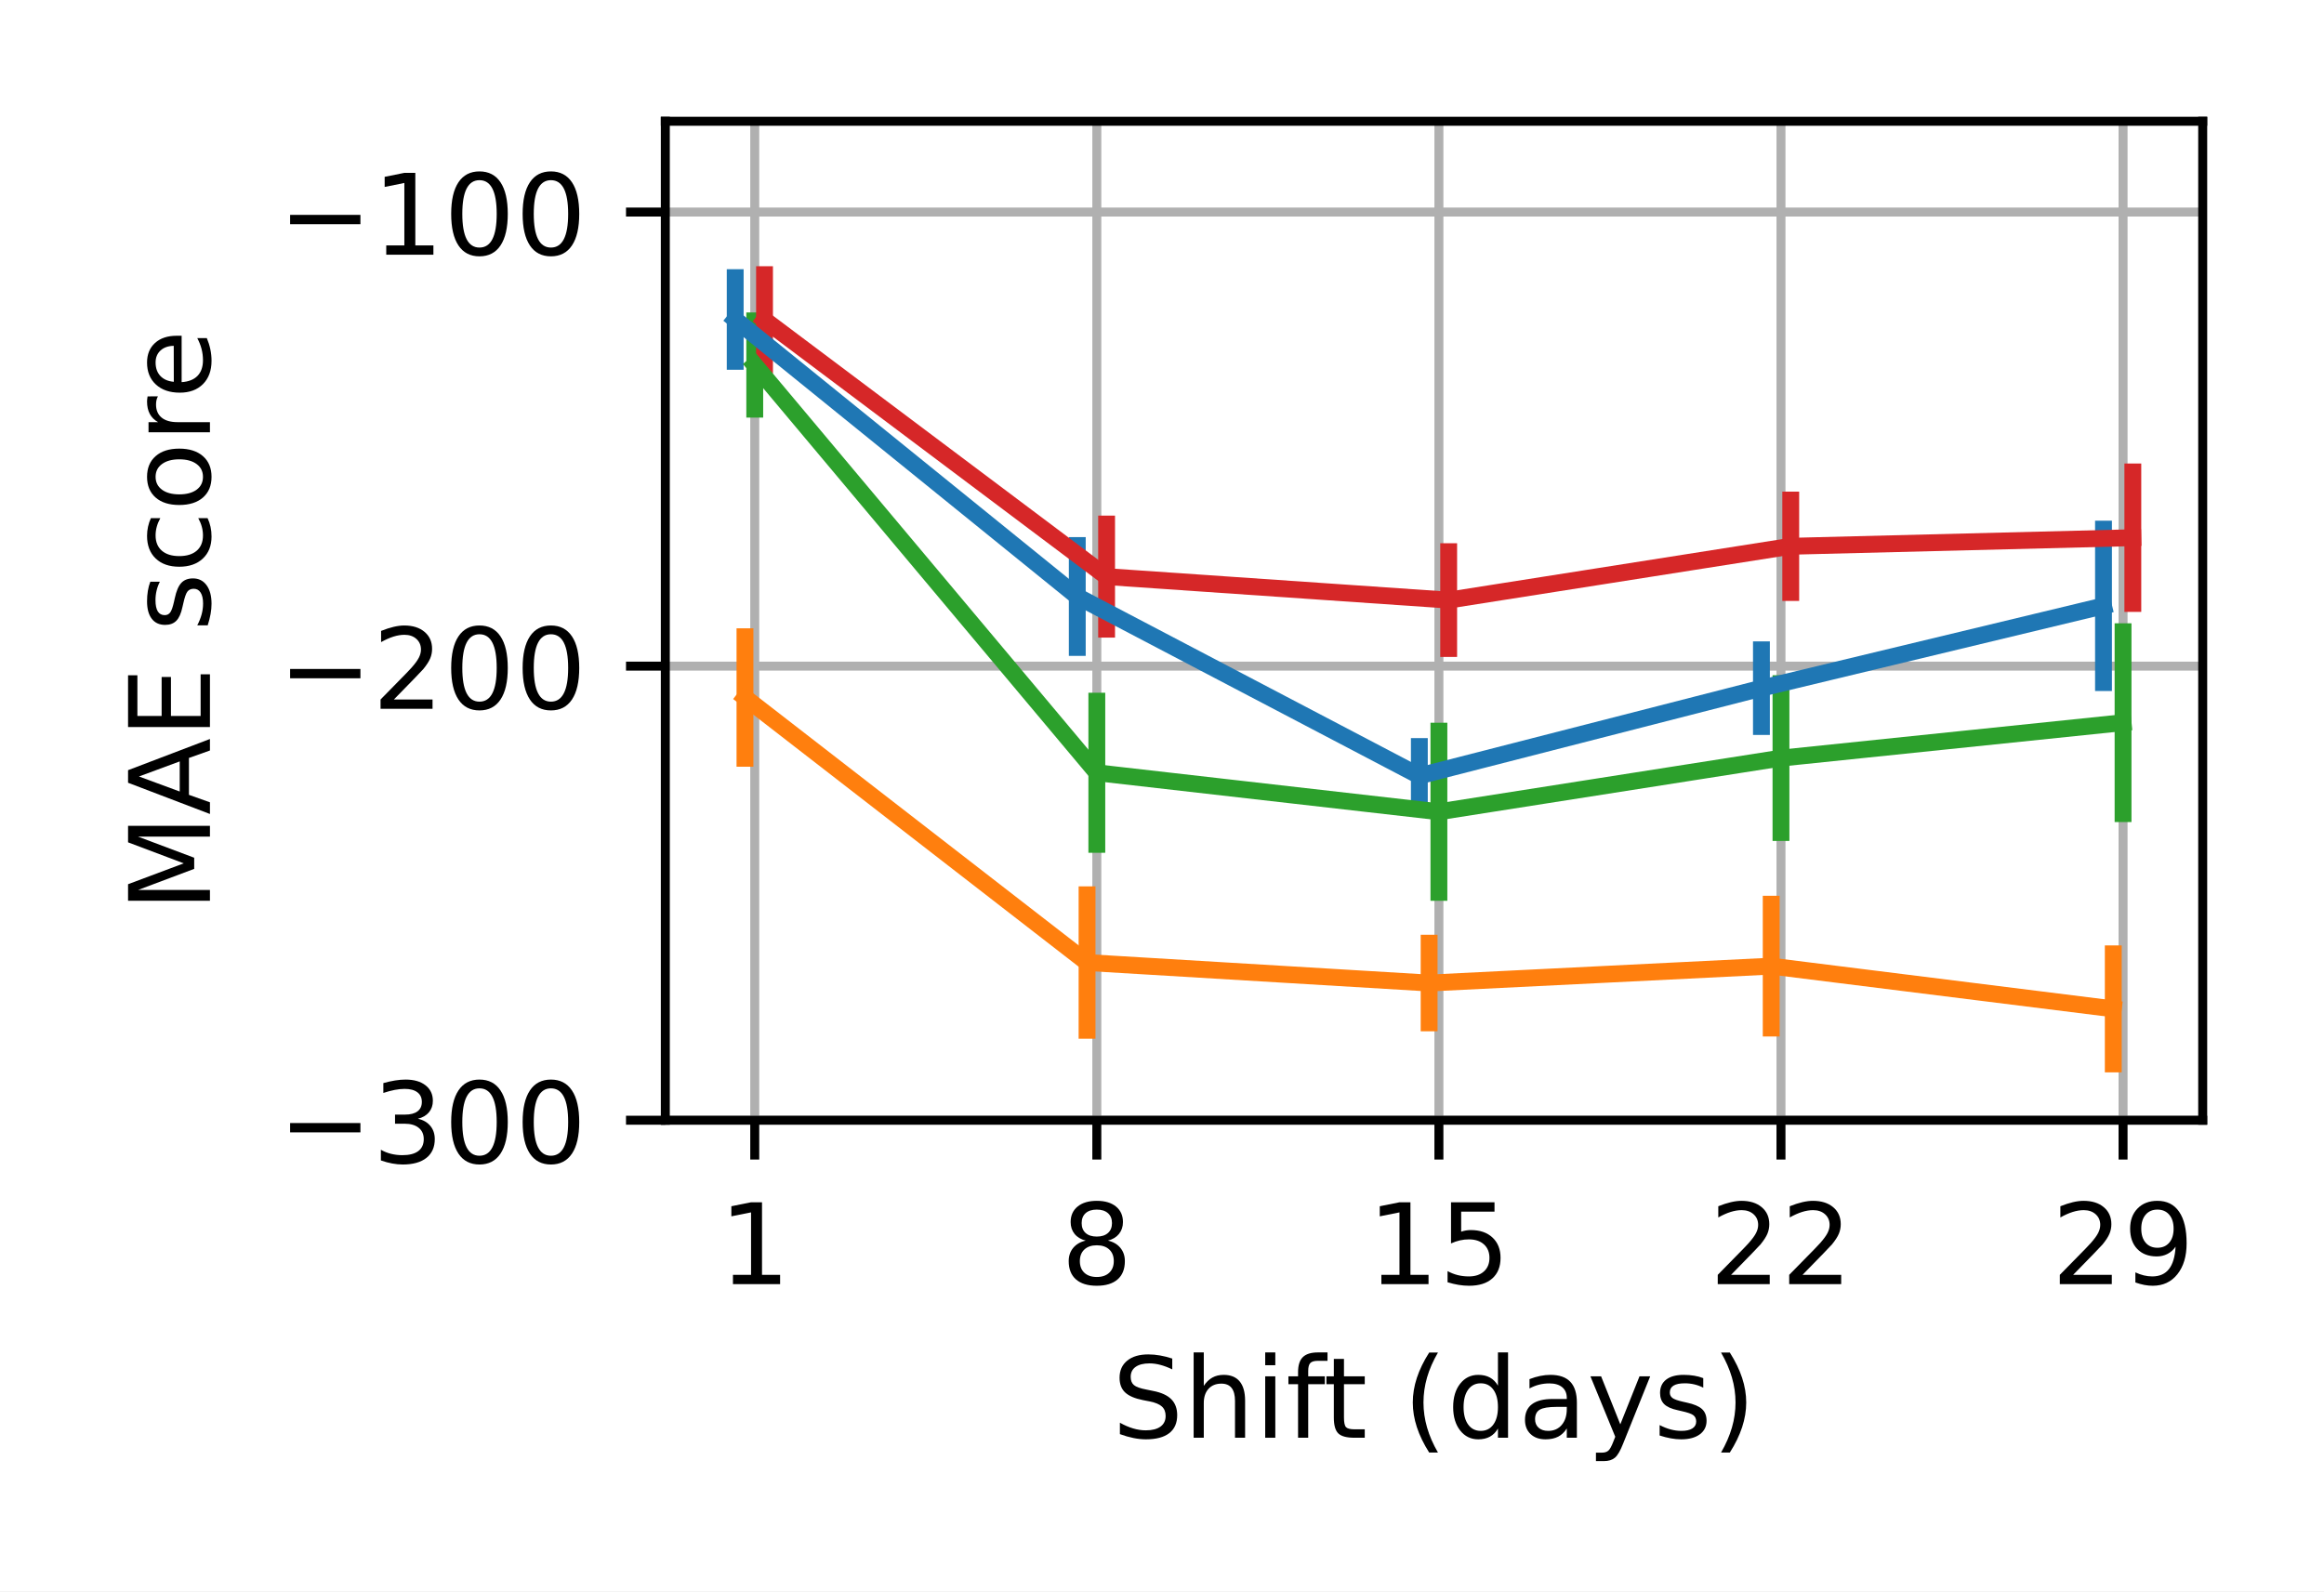
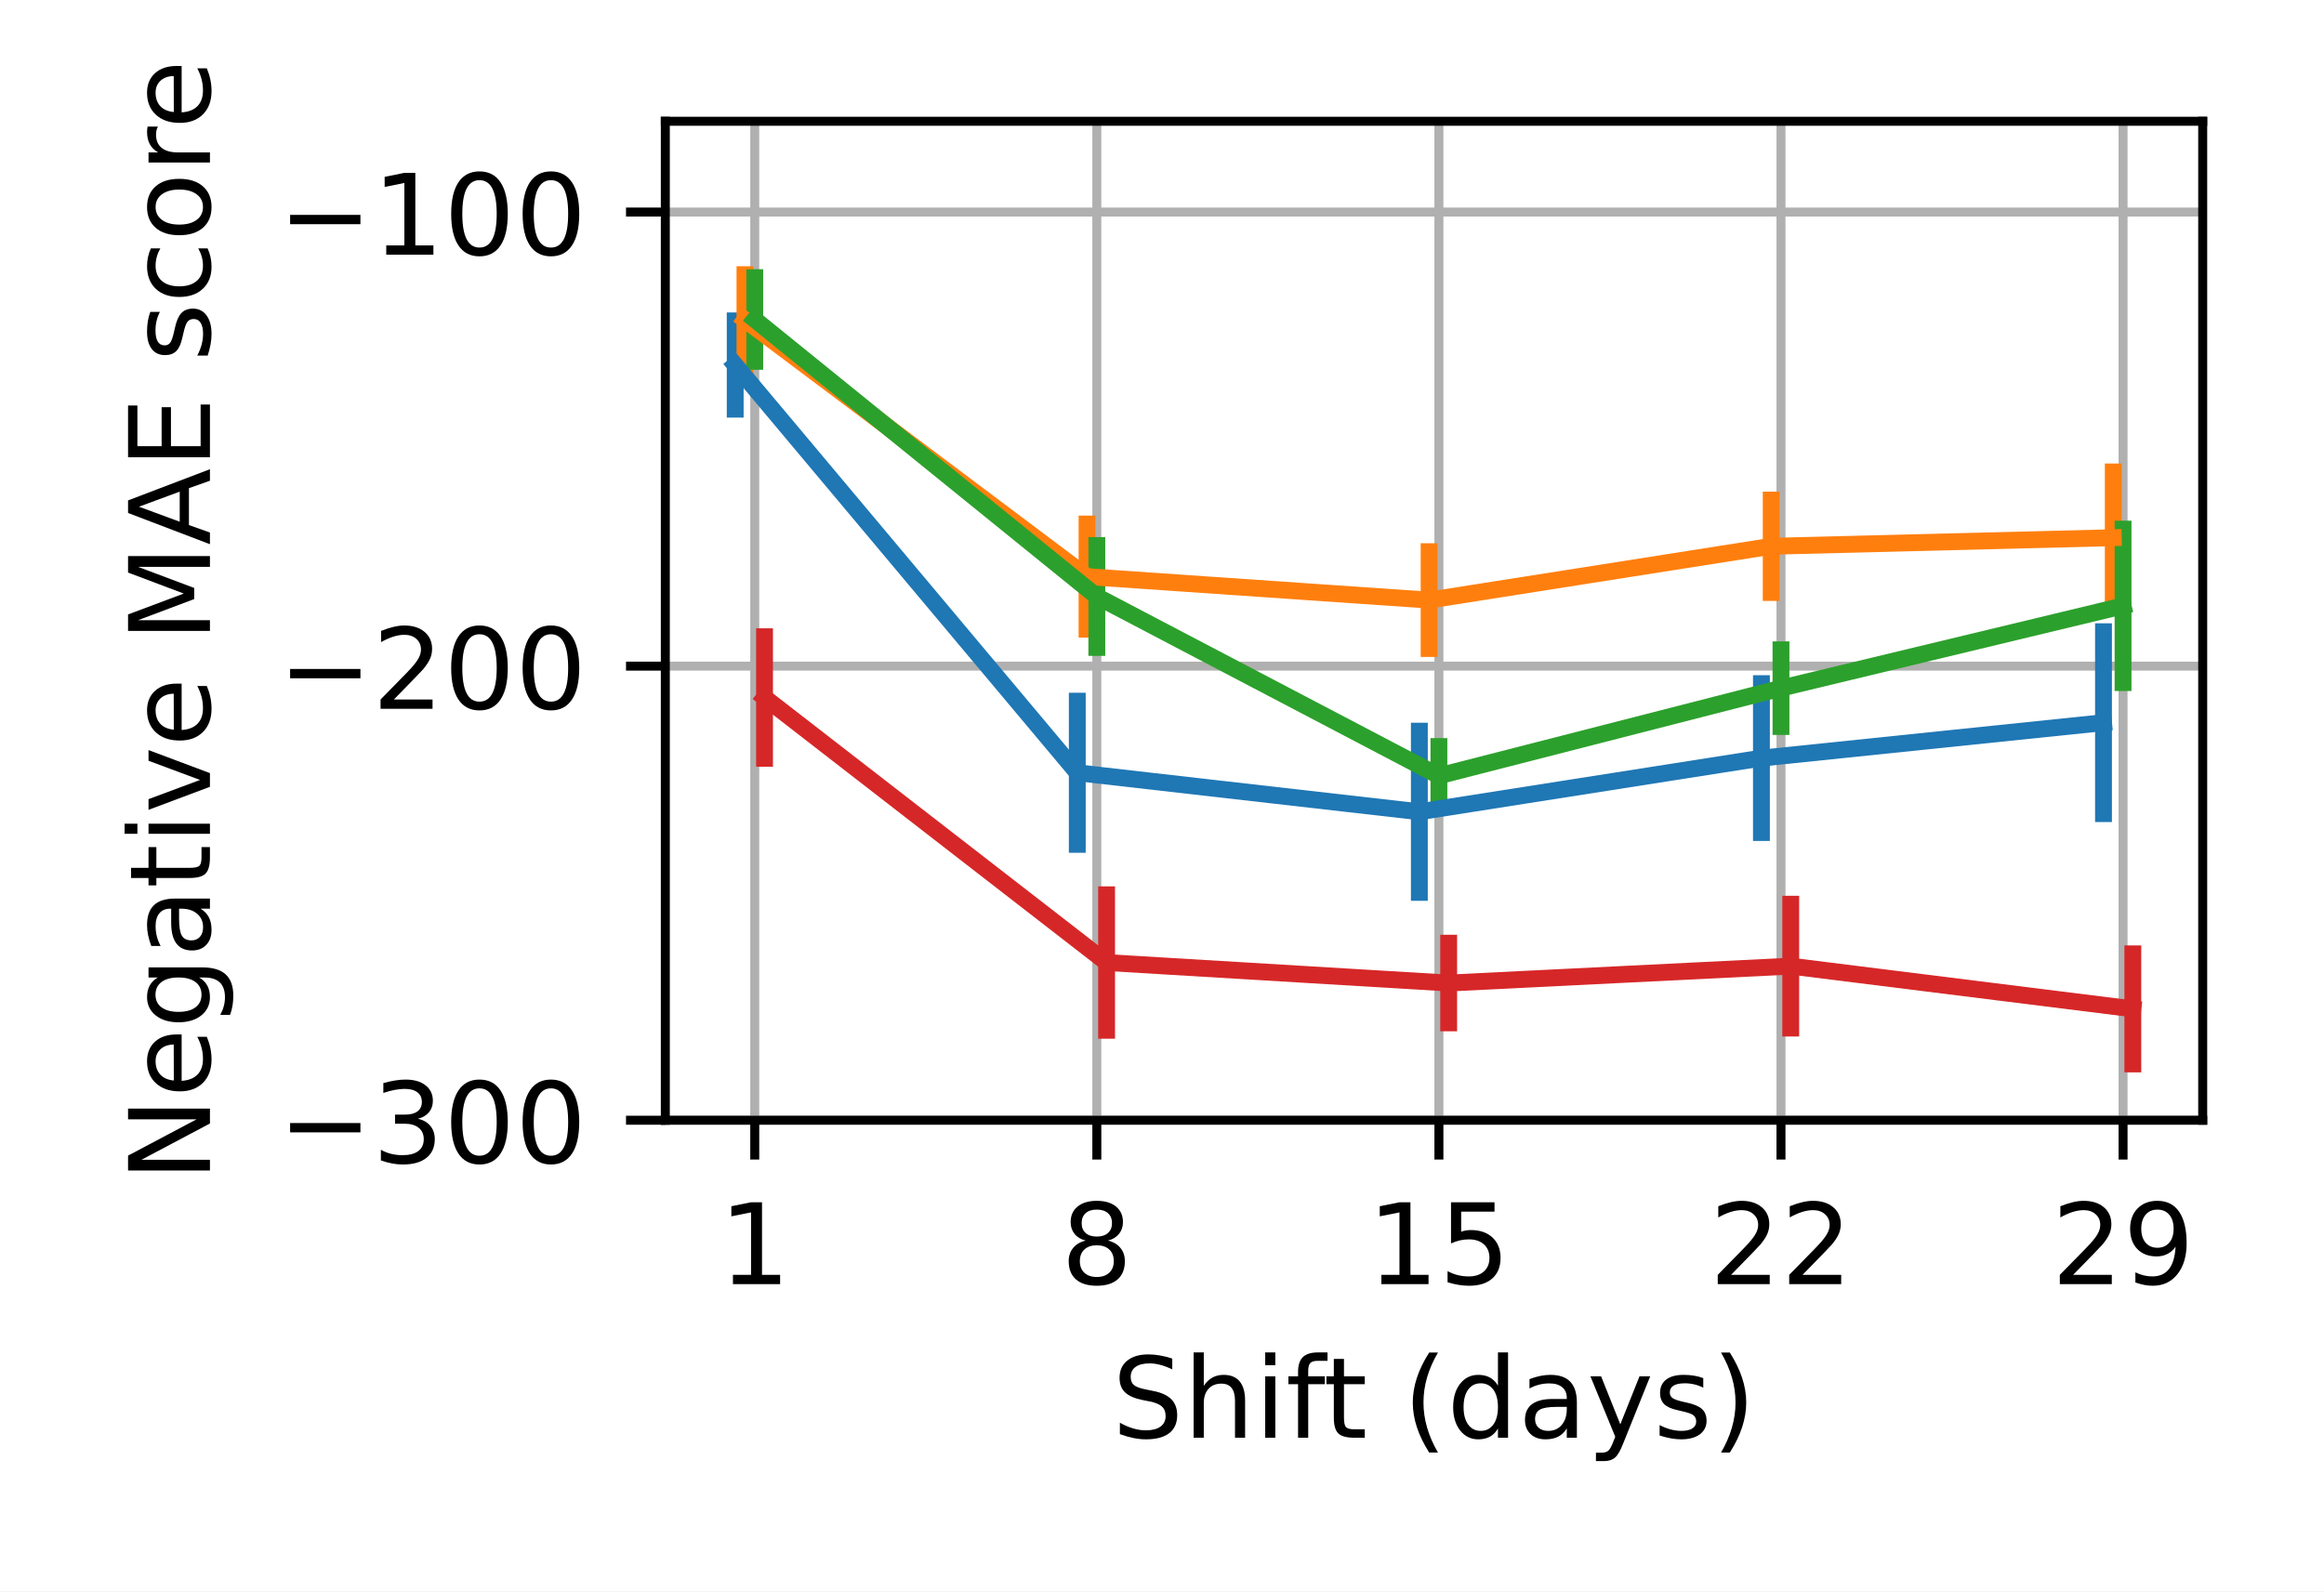
<svg xmlns="http://www.w3.org/2000/svg" xmlns:xlink="http://www.w3.org/1999/xlink" height="141.732pt" version="1.1" viewBox="0 0 206.929 141.732" width="206.929pt">
  <defs>
    <style type="text/css">*{stroke-linecap:butt;stroke-linejoin:round;}</style>
  </defs>
  <g id="figure_1">
    <g id="patch_1">
      <path d="M 0 141.732  L 206.929 141.732  L 206.929 0  L 0 0  z " style="fill:#ffffff;" />
    </g>
    <g id="axes_1">
      <g id="patch_2">
        <path d="M 59.24 99.772  L 196.129 99.772  L 196.129 10.8  L 59.24 10.8  z " style="fill:#ffffff;" />
      </g>
      <g id="matplotlib.axis_1">
        <g id="xtick_1">
          <g id="line2d_1">
-             <path clip-path="url(#pce8c0f885e)" d="M 67.203 99.772  L 67.203 10.8  " style="fill:none;stroke:#b0b0b0;stroke-linecap:square;stroke-width:0.8;" />
+             <path clip-path="url(#p5d8b2bca3d)" d="M 67.203 99.772  L 67.203 10.8  " style="fill:none;stroke:#b0b0b0;stroke-linecap:square;stroke-width:0.8;" />
          </g>
          <g id="line2d_2">
            <defs>
-               <path d="M 0 0  L 0 3.5  " id="m9f98cc1cd4" style="stroke:#000000;stroke-width:0.8;" />
-             </defs>
-             <g>
-               <use style="stroke:#000000;stroke-width:0.8;" x="67.203" xlink:href="#m9f98cc1cd4" y="99.772" />
+               <path d="M 0 0  L 0 3.5  " id="m68da4f15ce" style="stroke:#000000;stroke-width:0.8;" />
+             </defs>
+             <g>
+               <use style="stroke:#000000;stroke-width:0.8;" x="67.203" xlink:href="#m68da4f15ce" y="99.772" />
            </g>
          </g>
          <g id="text_1">
            <g transform="translate(64.02147 114.3707)scale(0.1 -0.1)">
              <defs>
                <path d="M 794 531  L 1825 531  L 1825 4091  L 703 3866  L 703 4441  L 1819 4666  L 2450 4666  L 2450 531  L 3481 531  L 3481 0  L 794 0  L 794 531  z " id="DejaVuSans-31" transform="scale(0.015625)" />
              </defs>
              <use xlink:href="#DejaVuSans-31" />
            </g>
          </g>
        </g>
        <g id="xtick_2">
          <g id="line2d_3">
-             <path clip-path="url(#pce8c0f885e)" d="M 97.661 99.772  L 97.661 10.8  " style="fill:none;stroke:#b0b0b0;stroke-linecap:square;stroke-width:0.8;" />
+             <path clip-path="url(#p5d8b2bca3d)" d="M 97.661 99.772  L 97.661 10.8  " style="fill:none;stroke:#b0b0b0;stroke-linecap:square;stroke-width:0.8;" />
          </g>
          <g id="line2d_4">
            <g>
-               <use style="stroke:#000000;stroke-width:0.8;" x="97.661" xlink:href="#m9f98cc1cd4" y="99.772" />
+               <use style="stroke:#000000;stroke-width:0.8;" x="97.661" xlink:href="#m68da4f15ce" y="99.772" />
            </g>
          </g>
          <g id="text_2">
            <g transform="translate(94.47995 114.3707)scale(0.1 -0.1)">
              <defs>
                <path d="M 2034 2216  Q 1584 2216 1326 1975  Q 1069 1734 1069 1313  Q 1069 891 1326 650  Q 1584 409 2034 409  Q 2484 409 2743 651  Q 3003 894 3003 1313  Q 3003 1734 2745 1975  Q 2488 2216 2034 2216  z M 1403 2484  Q 997 2584 770 2862  Q 544 3141 544 3541  Q 544 4100 942 4425  Q 1341 4750 2034 4750  Q 2731 4750 3128 4425  Q 3525 4100 3525 3541  Q 3525 3141 3298 2862  Q 3072 2584 2669 2484  Q 3125 2378 3379 2068  Q 3634 1759 3634 1313  Q 3634 634 3220 271  Q 2806 -91 2034 -91  Q 1263 -91 848 271  Q 434 634 434 1313  Q 434 1759 690 2068  Q 947 2378 1403 2484  z M 1172 3481  Q 1172 3119 1398 2916  Q 1625 2713 2034 2713  Q 2441 2713 2670 2916  Q 2900 3119 2900 3481  Q 2900 3844 2670 4047  Q 2441 4250 2034 4250  Q 1625 4250 1398 4047  Q 1172 3844 1172 3481  z " id="DejaVuSans-38" transform="scale(0.015625)" />
              </defs>
              <use xlink:href="#DejaVuSans-38" />
            </g>
          </g>
        </g>
        <g id="xtick_3">
          <g id="line2d_5">
-             <path clip-path="url(#pce8c0f885e)" d="M 128.12 99.772  L 128.12 10.8  " style="fill:none;stroke:#b0b0b0;stroke-linecap:square;stroke-width:0.8;" />
+             <path clip-path="url(#p5d8b2bca3d)" d="M 128.12 99.772  L 128.12 10.8  " style="fill:none;stroke:#b0b0b0;stroke-linecap:square;stroke-width:0.8;" />
          </g>
          <g id="line2d_6">
            <g>
-               <use style="stroke:#000000;stroke-width:0.8;" x="128.12" xlink:href="#m9f98cc1cd4" y="99.772" />
+               <use style="stroke:#000000;stroke-width:0.8;" x="128.12" xlink:href="#m68da4f15ce" y="99.772" />
            </g>
          </g>
          <g id="text_3">
            <g transform="translate(121.7572 114.3707)scale(0.1 -0.1)">
              <defs>
                <path d="M 691 4666  L 3169 4666  L 3169 4134  L 1269 4134  L 1269 2991  Q 1406 3038 1543 3061  Q 1681 3084 1819 3084  Q 2600 3084 3056 2656  Q 3513 2228 3513 1497  Q 3513 744 3044 326  Q 2575 -91 1722 -91  Q 1428 -91 1123 -41  Q 819 9 494 109  L 494 744  Q 775 591 1075 516  Q 1375 441 1709 441  Q 2250 441 2565 725  Q 2881 1009 2881 1497  Q 2881 1984 2565 2268  Q 2250 2553 1709 2553  Q 1456 2553 1204 2497  Q 953 2441 691 2322  L 691 4666  z " id="DejaVuSans-35" transform="scale(0.015625)" />
              </defs>
              <use xlink:href="#DejaVuSans-31" />
              <use x="63.623" xlink:href="#DejaVuSans-35" />
            </g>
          </g>
        </g>
        <g id="xtick_4">
          <g id="line2d_7">
-             <path clip-path="url(#pce8c0f885e)" d="M 158.578 99.772  L 158.578 10.8  " style="fill:none;stroke:#b0b0b0;stroke-linecap:square;stroke-width:0.8;" />
+             <path clip-path="url(#p5d8b2bca3d)" d="M 158.578 99.772  L 158.578 10.8  " style="fill:none;stroke:#b0b0b0;stroke-linecap:square;stroke-width:0.8;" />
          </g>
          <g id="line2d_8">
            <g>
-               <use style="stroke:#000000;stroke-width:0.8;" x="158.578" xlink:href="#m9f98cc1cd4" y="99.772" />
+               <use style="stroke:#000000;stroke-width:0.8;" x="158.578" xlink:href="#m68da4f15ce" y="99.772" />
            </g>
          </g>
          <g id="text_4">
            <g transform="translate(152.2157 114.3707)scale(0.1 -0.1)">
              <defs>
                <path d="M 1228 531  L 3431 531  L 3431 0  L 469 0  L 469 531  Q 828 903 1448 1529  Q 2069 2156 2228 2338  Q 2531 2678 2651 2914  Q 2772 3150 2772 3378  Q 2772 3750 2511 3984  Q 2250 4219 1831 4219  Q 1534 4219 1204 4116  Q 875 4013 500 3803  L 500 4441  Q 881 4594 1212 4672  Q 1544 4750 1819 4750  Q 2544 4750 2975 4387  Q 3406 4025 3406 3419  Q 3406 3131 3298 2873  Q 3191 2616 2906 2266  Q 2828 2175 2409 1742  Q 1991 1309 1228 531  z " id="DejaVuSans-32" transform="scale(0.015625)" />
              </defs>
              <use xlink:href="#DejaVuSans-32" />
              <use x="63.623" xlink:href="#DejaVuSans-32" />
            </g>
          </g>
        </g>
        <g id="xtick_5">
          <g id="line2d_9">
-             <path clip-path="url(#pce8c0f885e)" d="M 189.037 99.772  L 189.037 10.8  " style="fill:none;stroke:#b0b0b0;stroke-linecap:square;stroke-width:0.8;" />
+             <path clip-path="url(#p5d8b2bca3d)" d="M 189.037 99.772  L 189.037 10.8  " style="fill:none;stroke:#b0b0b0;stroke-linecap:square;stroke-width:0.8;" />
          </g>
          <g id="line2d_10">
            <g>
-               <use style="stroke:#000000;stroke-width:0.8;" x="189.037" xlink:href="#m9f98cc1cd4" y="99.772" />
+               <use style="stroke:#000000;stroke-width:0.8;" x="189.037" xlink:href="#m68da4f15ce" y="99.772" />
            </g>
          </g>
          <g id="text_5">
            <g transform="translate(182.6742 114.3707)scale(0.1 -0.1)">
              <defs>
                <path d="M 703 97  L 703 672  Q 941 559 1184 500  Q 1428 441 1663 441  Q 2288 441 2617 861  Q 2947 1281 2994 2138  Q 2813 1869 2534 1725  Q 2256 1581 1919 1581  Q 1219 1581 811 2004  Q 403 2428 403 3163  Q 403 3881 828 4315  Q 1253 4750 1959 4750  Q 2769 4750 3195 4129  Q 3622 3509 3622 2328  Q 3622 1225 3098 567  Q 2575 -91 1691 -91  Q 1453 -91 1209 -44  Q 966 3 703 97  z M 1959 2075  Q 2384 2075 2632 2365  Q 2881 2656 2881 3163  Q 2881 3666 2632 3958  Q 2384 4250 1959 4250  Q 1534 4250 1286 3958  Q 1038 3666 1038 3163  Q 1038 2656 1286 2365  Q 1534 2075 1959 2075  z " id="DejaVuSans-39" transform="scale(0.015625)" />
              </defs>
              <use xlink:href="#DejaVuSans-32" />
              <use x="63.623" xlink:href="#DejaVuSans-39" />
            </g>
          </g>
        </g>
        <g id="text_6">
          <g transform="translate(99.02675 128.0488)scale(0.1 -0.1)">
            <defs>
              <path d="M 3425 4513  L 3425 3897  Q 3066 4069 2747 4153  Q 2428 4238 2131 4238  Q 1616 4238 1336 4038  Q 1056 3838 1056 3469  Q 1056 3159 1242 3001  Q 1428 2844 1947 2747  L 2328 2669  Q 3034 2534 3370 2195  Q 3706 1856 3706 1288  Q 3706 609 3251 259  Q 2797 -91 1919 -91  Q 1588 -91 1214 -16  Q 841 59 441 206  L 441 856  Q 825 641 1194 531  Q 1563 422 1919 422  Q 2459 422 2753 634  Q 3047 847 3047 1241  Q 3047 1584 2836 1778  Q 2625 1972 2144 2069  L 1759 2144  Q 1053 2284 737 2584  Q 422 2884 422 3419  Q 422 4038 858 4394  Q 1294 4750 2059 4750  Q 2388 4750 2728 4690  Q 3069 4631 3425 4513  z " id="DejaVuSans-53" transform="scale(0.015625)" />
              <path d="M 3513 2113  L 3513 0  L 2938 0  L 2938 2094  Q 2938 2591 2744 2837  Q 2550 3084 2163 3084  Q 1697 3084 1428 2787  Q 1159 2491 1159 1978  L 1159 0  L 581 0  L 581 4863  L 1159 4863  L 1159 2956  Q 1366 3272 1645 3428  Q 1925 3584 2291 3584  Q 2894 3584 3203 3211  Q 3513 2838 3513 2113  z " id="DejaVuSans-68" transform="scale(0.015625)" />
              <path d="M 603 3500  L 1178 3500  L 1178 0  L 603 0  L 603 3500  z M 603 4863  L 1178 4863  L 1178 4134  L 603 4134  L 603 4863  z " id="DejaVuSans-69" transform="scale(0.015625)" />
              <path d="M 2375 4863  L 2375 4384  L 1825 4384  Q 1516 4384 1395 4259  Q 1275 4134 1275 3809  L 1275 3500  L 2222 3500  L 2222 3053  L 1275 3053  L 1275 0  L 697 0  L 697 3053  L 147 3053  L 147 3500  L 697 3500  L 697 3744  Q 697 4328 969 4595  Q 1241 4863 1831 4863  L 2375 4863  z " id="DejaVuSans-66" transform="scale(0.015625)" />
              <path d="M 1172 4494  L 1172 3500  L 2356 3500  L 2356 3053  L 1172 3053  L 1172 1153  Q 1172 725 1289 603  Q 1406 481 1766 481  L 2356 481  L 2356 0  L 1766 0  Q 1100 0 847 248  Q 594 497 594 1153  L 594 3053  L 172 3053  L 172 3500  L 594 3500  L 594 4494  L 1172 4494  z " id="DejaVuSans-74" transform="scale(0.015625)" />
              <path id="DejaVuSans-20" transform="scale(0.015625)" />
              <path d="M 1984 4856  Q 1566 4138 1362 3434  Q 1159 2731 1159 2009  Q 1159 1288 1364 580  Q 1569 -128 1984 -844  L 1484 -844  Q 1016 -109 783 600  Q 550 1309 550 2009  Q 550 2706 781 3412  Q 1013 4119 1484 4856  L 1984 4856  z " id="DejaVuSans-28" transform="scale(0.015625)" />
              <path d="M 2906 2969  L 2906 4863  L 3481 4863  L 3481 0  L 2906 0  L 2906 525  Q 2725 213 2448 61  Q 2172 -91 1784 -91  Q 1150 -91 751 415  Q 353 922 353 1747  Q 353 2572 751 3078  Q 1150 3584 1784 3584  Q 2172 3584 2448 3432  Q 2725 3281 2906 2969  z M 947 1747  Q 947 1113 1208 752  Q 1469 391 1925 391  Q 2381 391 2643 752  Q 2906 1113 2906 1747  Q 2906 2381 2643 2742  Q 2381 3103 1925 3103  Q 1469 3103 1208 2742  Q 947 2381 947 1747  z " id="DejaVuSans-64" transform="scale(0.015625)" />
              <path d="M 2194 1759  Q 1497 1759 1228 1600  Q 959 1441 959 1056  Q 959 750 1161 570  Q 1363 391 1709 391  Q 2188 391 2477 730  Q 2766 1069 2766 1631  L 2766 1759  L 2194 1759  z M 3341 1997  L 3341 0  L 2766 0  L 2766 531  Q 2569 213 2275 61  Q 1981 -91 1556 -91  Q 1019 -91 701 211  Q 384 513 384 1019  Q 384 1609 779 1909  Q 1175 2209 1959 2209  L 2766 2209  L 2766 2266  Q 2766 2663 2505 2880  Q 2244 3097 1772 3097  Q 1472 3097 1187 3025  Q 903 2953 641 2809  L 641 3341  Q 956 3463 1253 3523  Q 1550 3584 1831 3584  Q 2591 3584 2966 3190  Q 3341 2797 3341 1997  z " id="DejaVuSans-61" transform="scale(0.015625)" />
              <path d="M 2059 -325  Q 1816 -950 1584 -1140  Q 1353 -1331 966 -1331  L 506 -1331  L 506 -850  L 844 -850  Q 1081 -850 1212 -737  Q 1344 -625 1503 -206  L 1606 56  L 191 3500  L 800 3500  L 1894 763  L 2988 3500  L 3597 3500  L 2059 -325  z " id="DejaVuSans-79" transform="scale(0.015625)" />
              <path d="M 2834 3397  L 2834 2853  Q 2591 2978 2328 3040  Q 2066 3103 1784 3103  Q 1356 3103 1142 2972  Q 928 2841 928 2578  Q 928 2378 1081 2264  Q 1234 2150 1697 2047  L 1894 2003  Q 2506 1872 2764 1633  Q 3022 1394 3022 966  Q 3022 478 2636 193  Q 2250 -91 1575 -91  Q 1294 -91 989 -36  Q 684 19 347 128  L 347 722  Q 666 556 975 473  Q 1284 391 1588 391  Q 1994 391 2212 530  Q 2431 669 2431 922  Q 2431 1156 2273 1281  Q 2116 1406 1581 1522  L 1381 1569  Q 847 1681 609 1914  Q 372 2147 372 2553  Q 372 3047 722 3315  Q 1072 3584 1716 3584  Q 2034 3584 2315 3537  Q 2597 3491 2834 3397  z " id="DejaVuSans-73" transform="scale(0.015625)" />
              <path d="M 513 4856  L 1013 4856  Q 1481 4119 1714 3412  Q 1947 2706 1947 2009  Q 1947 1309 1714 600  Q 1481 -109 1013 -844  L 513 -844  Q 928 -128 1133 580  Q 1338 1288 1338 2009  Q 1338 2731 1133 3434  Q 928 4138 513 4856  z " id="DejaVuSans-29" transform="scale(0.015625)" />
            </defs>
            <use xlink:href="#DejaVuSans-53" />
            <use x="63.477" xlink:href="#DejaVuSans-68" />
            <use x="126.855" xlink:href="#DejaVuSans-69" />
            <use x="154.639" xlink:href="#DejaVuSans-66" />
            <use x="188.094" xlink:href="#DejaVuSans-74" />
            <use x="227.303" xlink:href="#DejaVuSans-20" />
            <use x="259.09" xlink:href="#DejaVuSans-28" />
            <use x="298.104" xlink:href="#DejaVuSans-64" />
            <use x="361.58" xlink:href="#DejaVuSans-61" />
            <use x="422.859" xlink:href="#DejaVuSans-79" />
            <use x="482.039" xlink:href="#DejaVuSans-73" />
            <use x="534.139" xlink:href="#DejaVuSans-29" />
          </g>
        </g>
      </g>
      <g id="matplotlib.axis_2">
        <g id="ytick_1">
          <g id="line2d_11">
-             <path clip-path="url(#pce8c0f885e)" d="M 59.24 99.772  L 196.129 99.772  " style="fill:none;stroke:#b0b0b0;stroke-linecap:square;stroke-width:0.8;" />
+             <path clip-path="url(#p5d8b2bca3d)" d="M 59.24 99.772  L 196.129 99.772  " style="fill:none;stroke:#b0b0b0;stroke-linecap:square;stroke-width:0.8;" />
          </g>
          <g id="line2d_12">
            <defs>
-               <path d="M 0 0  L -3.5 0  " id="me6e8a87837" style="stroke:#000000;stroke-width:0.8;" />
-             </defs>
-             <g>
-               <use style="stroke:#000000;stroke-width:0.8;" x="59.24" xlink:href="#me6e8a87837" y="99.772" />
+               <path d="M 0 0  L -3.5 0  " id="mb19b35e880" style="stroke:#000000;stroke-width:0.8;" />
+             </defs>
+             <g>
+               <use style="stroke:#000000;stroke-width:0.8;" x="59.24" xlink:href="#mb19b35e880" y="99.772" />
            </g>
          </g>
          <g id="text_7">
            <g transform="translate(24.77281 103.5715)scale(0.1 -0.1)">
              <defs>
                <path d="M 678 2272  L 4684 2272  L 4684 1741  L 678 1741  L 678 2272  z " id="DejaVuSans-2212" transform="scale(0.015625)" />
                <path d="M 2597 2516  Q 3050 2419 3304 2112  Q 3559 1806 3559 1356  Q 3559 666 3084 287  Q 2609 -91 1734 -91  Q 1441 -91 1130 -33  Q 819 25 488 141  L 488 750  Q 750 597 1062 519  Q 1375 441 1716 441  Q 2309 441 2620 675  Q 2931 909 2931 1356  Q 2931 1769 2642 2001  Q 2353 2234 1838 2234  L 1294 2234  L 1294 2753  L 1863 2753  Q 2328 2753 2575 2939  Q 2822 3125 2822 3475  Q 2822 3834 2567 4026  Q 2313 4219 1838 4219  Q 1578 4219 1281 4162  Q 984 4106 628 3988  L 628 4550  Q 988 4650 1302 4700  Q 1616 4750 1894 4750  Q 2613 4750 3031 4423  Q 3450 4097 3450 3541  Q 3450 3153 3228 2886  Q 3006 2619 2597 2516  z " id="DejaVuSans-33" transform="scale(0.015625)" />
                <path d="M 2034 4250  Q 1547 4250 1301 3770  Q 1056 3291 1056 2328  Q 1056 1369 1301 889  Q 1547 409 2034 409  Q 2525 409 2770 889  Q 3016 1369 3016 2328  Q 3016 3291 2770 3770  Q 2525 4250 2034 4250  z M 2034 4750  Q 2819 4750 3233 4129  Q 3647 3509 3647 2328  Q 3647 1150 3233 529  Q 2819 -91 2034 -91  Q 1250 -91 836 529  Q 422 1150 422 2328  Q 422 3509 836 4129  Q 1250 4750 2034 4750  z " id="DejaVuSans-30" transform="scale(0.015625)" />
              </defs>
              <use xlink:href="#DejaVuSans-2212" />
              <use x="83.789" xlink:href="#DejaVuSans-33" />
              <use x="147.412" xlink:href="#DejaVuSans-30" />
              <use x="211.035" xlink:href="#DejaVuSans-30" />
            </g>
          </g>
        </g>
        <g id="ytick_2">
          <g id="line2d_13">
-             <path clip-path="url(#pce8c0f885e)" d="M 59.24 59.33  L 196.129 59.33  " style="fill:none;stroke:#b0b0b0;stroke-linecap:square;stroke-width:0.8;" />
+             <path clip-path="url(#p5d8b2bca3d)" d="M 59.24 59.33  L 196.129 59.33  " style="fill:none;stroke:#b0b0b0;stroke-linecap:square;stroke-width:0.8;" />
          </g>
          <g id="line2d_14">
            <g>
-               <use style="stroke:#000000;stroke-width:0.8;" x="59.24" xlink:href="#me6e8a87837" y="59.33" />
+               <use style="stroke:#000000;stroke-width:0.8;" x="59.24" xlink:href="#mb19b35e880" y="59.33" />
            </g>
          </g>
          <g id="text_8">
            <g transform="translate(24.77281 63.12956)scale(0.1 -0.1)">
              <use xlink:href="#DejaVuSans-2212" />
              <use x="83.789" xlink:href="#DejaVuSans-32" />
              <use x="147.412" xlink:href="#DejaVuSans-30" />
              <use x="211.035" xlink:href="#DejaVuSans-30" />
            </g>
          </g>
        </g>
        <g id="ytick_3">
          <g id="line2d_15">
-             <path clip-path="url(#pce8c0f885e)" d="M 59.24 18.888  L 196.129 18.888  " style="fill:none;stroke:#b0b0b0;stroke-linecap:square;stroke-width:0.8;" />
+             <path clip-path="url(#p5d8b2bca3d)" d="M 59.24 18.888  L 196.129 18.888  " style="fill:none;stroke:#b0b0b0;stroke-linecap:square;stroke-width:0.8;" />
          </g>
          <g id="line2d_16">
            <g>
-               <use style="stroke:#000000;stroke-width:0.8;" x="59.24" xlink:href="#me6e8a87837" y="18.888" />
+               <use style="stroke:#000000;stroke-width:0.8;" x="59.24" xlink:href="#mb19b35e880" y="18.888" />
            </g>
          </g>
          <g id="text_9">
            <g transform="translate(24.77281 22.68761)scale(0.1 -0.1)">
              <use xlink:href="#DejaVuSans-2212" />
              <use x="83.789" xlink:href="#DejaVuSans-31" />
              <use x="147.412" xlink:href="#DejaVuSans-30" />
              <use x="211.035" xlink:href="#DejaVuSans-30" />
            </g>
          </g>
        </g>
        <g id="text_10">
-           <g transform="translate(18.69312 81.20177)rotate(-90)scale(0.1 -0.1)">
-             <defs>
+           <g transform="translate(18.69312 105.2315)rotate(-90)scale(0.1 -0.1)">
+             <defs>
+               <path d="M 628 4666  L 1478 4666  L 3547 763  L 3547 4666  L 4159 4666  L 4159 0  L 3309 0  L 1241 3903  L 1241 0  L 628 0  L 628 4666  z " id="DejaVuSans-4e" transform="scale(0.015625)" />
+               <path d="M 3597 1894  L 3597 1613  L 953 1613  Q 991 1019 1311 708  Q 1631 397 2203 397  Q 2534 397 2845 478  Q 3156 559 3463 722  L 3463 178  Q 3153 47 2828 -22  Q 2503 -91 2169 -91  Q 1331 -91 842 396  Q 353 884 353 1716  Q 353 2575 817 3079  Q 1281 3584 2069 3584  Q 2775 3584 3186 3129  Q 3597 2675 3597 1894  z M 3022 2063  Q 3016 2534 2758 2815  Q 2500 3097 2075 3097  Q 1594 3097 1305 2825  Q 1016 2553 972 2059  L 3022 2063  z " id="DejaVuSans-65" transform="scale(0.015625)" />
+               <path d="M 2906 1791  Q 2906 2416 2648 2759  Q 2391 3103 1925 3103  Q 1463 3103 1205 2759  Q 947 2416 947 1791  Q 947 1169 1205 825  Q 1463 481 1925 481  Q 2391 481 2648 825  Q 2906 1169 2906 1791  z M 3481 434  Q 3481 -459 3084 -895  Q 2688 -1331 1869 -1331  Q 1566 -1331 1297 -1286  Q 1028 -1241 775 -1147  L 775 -588  Q 1028 -725 1275 -790  Q 1522 -856 1778 -856  Q 2344 -856 2625 -561  Q 2906 -266 2906 331  L 2906 616  Q 2728 306 2450 153  Q 2172 0 1784 0  Q 1141 0 747 490  Q 353 981 353 1791  Q 353 2603 747 3093  Q 1141 3584 1784 3584  Q 2172 3584 2450 3431  Q 2728 3278 2906 2969  L 2906 3500  L 3481 3500  L 3481 434  z " id="DejaVuSans-67" transform="scale(0.015625)" />
+               <path d="M 191 3500  L 800 3500  L 1894 563  L 2988 3500  L 3597 3500  L 2284 0  L 1503 0  L 191 3500  z " id="DejaVuSans-76" transform="scale(0.015625)" />
              <path d="M 628 4666  L 1569 4666  L 2759 1491  L 3956 4666  L 4897 4666  L 4897 0  L 4281 0  L 4281 4097  L 3078 897  L 2444 897  L 1241 4097  L 1241 0  L 628 0  L 628 4666  z " id="DejaVuSans-4d" transform="scale(0.015625)" />
              <path d="M 2188 4044  L 1331 1722  L 3047 1722  L 2188 4044  z M 1831 4666  L 2547 4666  L 4325 0  L 3669 0  L 3244 1197  L 1141 1197  L 716 0  L 50 0  L 1831 4666  z " id="DejaVuSans-41" transform="scale(0.015625)" />
              <path d="M 628 4666  L 3578 4666  L 3578 4134  L 1259 4134  L 1259 2753  L 3481 2753  L 3481 2222  L 1259 2222  L 1259 531  L 3634 531  L 3634 0  L 628 0  L 628 4666  z " id="DejaVuSans-45" transform="scale(0.015625)" />
              <path d="M 3122 3366  L 3122 2828  Q 2878 2963 2633 3030  Q 2388 3097 2138 3097  Q 1578 3097 1268 2742  Q 959 2388 959 1747  Q 959 1106 1268 751  Q 1578 397 2138 397  Q 2388 397 2633 464  Q 2878 531 3122 666  L 3122 134  Q 2881 22 2623 -34  Q 2366 -91 2075 -91  Q 1284 -91 818 406  Q 353 903 353 1747  Q 353 2603 823 3093  Q 1294 3584 2113 3584  Q 2378 3584 2631 3529  Q 2884 3475 3122 3366  z " id="DejaVuSans-63" transform="scale(0.015625)" />
              <path d="M 1959 3097  Q 1497 3097 1228 2736  Q 959 2375 959 1747  Q 959 1119 1226 758  Q 1494 397 1959 397  Q 2419 397 2687 759  Q 2956 1122 2956 1747  Q 2956 2369 2687 2733  Q 2419 3097 1959 3097  z M 1959 3584  Q 2709 3584 3137 3096  Q 3566 2609 3566 1747  Q 3566 888 3137 398  Q 2709 -91 1959 -91  Q 1206 -91 779 398  Q 353 888 353 1747  Q 353 2609 779 3096  Q 1206 3584 1959 3584  z " id="DejaVuSans-6f" transform="scale(0.015625)" />
              <path d="M 2631 2963  Q 2534 3019 2420 3045  Q 2306 3072 2169 3072  Q 1681 3072 1420 2755  Q 1159 2438 1159 1844  L 1159 0  L 581 0  L 581 3500  L 1159 3500  L 1159 2956  Q 1341 3275 1631 3429  Q 1922 3584 2338 3584  Q 2397 3584 2469 3576  Q 2541 3569 2628 3553  L 2631 2963  z " id="DejaVuSans-72" transform="scale(0.015625)" />
-               <path d="M 3597 1894  L 3597 1613  L 953 1613  Q 991 1019 1311 708  Q 1631 397 2203 397  Q 2534 397 2845 478  Q 3156 559 3463 722  L 3463 178  Q 3153 47 2828 -22  Q 2503 -91 2169 -91  Q 1331 -91 842 396  Q 353 884 353 1716  Q 353 2575 817 3079  Q 1281 3584 2069 3584  Q 2775 3584 3186 3129  Q 3597 2675 3597 1894  z M 3022 2063  Q 3016 2534 2758 2815  Q 2500 3097 2075 3097  Q 1594 3097 1305 2825  Q 1016 2553 972 2059  L 3022 2063  z " id="DejaVuSans-65" transform="scale(0.015625)" />
-             </defs>
-             <use xlink:href="#DejaVuSans-4d" />
-             <use x="86.279" xlink:href="#DejaVuSans-41" />
-             <use x="154.688" xlink:href="#DejaVuSans-45" />
-             <use x="217.871" xlink:href="#DejaVuSans-20" />
-             <use x="249.658" xlink:href="#DejaVuSans-73" />
-             <use x="301.758" xlink:href="#DejaVuSans-63" />
-             <use x="356.738" xlink:href="#DejaVuSans-6f" />
-             <use x="417.92" xlink:href="#DejaVuSans-72" />
-             <use x="456.783" xlink:href="#DejaVuSans-65" />
+             </defs>
+             <use xlink:href="#DejaVuSans-4e" />
+             <use x="74.805" xlink:href="#DejaVuSans-65" />
+             <use x="136.328" xlink:href="#DejaVuSans-67" />
+             <use x="199.805" xlink:href="#DejaVuSans-61" />
+             <use x="261.084" xlink:href="#DejaVuSans-74" />
+             <use x="300.293" xlink:href="#DejaVuSans-69" />
+             <use x="328.076" xlink:href="#DejaVuSans-76" />
+             <use x="387.256" xlink:href="#DejaVuSans-65" />
+             <use x="448.779" xlink:href="#DejaVuSans-20" />
+             <use x="480.566" xlink:href="#DejaVuSans-4d" />
+             <use x="566.846" xlink:href="#DejaVuSans-41" />
+             <use x="635.254" xlink:href="#DejaVuSans-45" />
+             <use x="698.438" xlink:href="#DejaVuSans-20" />
+             <use x="730.225" xlink:href="#DejaVuSans-73" />
+             <use x="782.324" xlink:href="#DejaVuSans-63" />
+             <use x="837.305" xlink:href="#DejaVuSans-6f" />
+             <use x="898.486" xlink:href="#DejaVuSans-72" />
+             <use x="937.35" xlink:href="#DejaVuSans-65" />
          </g>
        </g>
      </g>
      <g id="LineCollection_1">
-         <path clip-path="url(#pce8c0f885e)" d="M 65.462 32.933  L 65.462 23.974  " style="fill:none;stroke:#1f77b4;stroke-width:1.5;" />
-         <path clip-path="url(#pce8c0f885e)" d="M 95.921 58.413  L 95.921 47.834  " style="fill:none;stroke:#1f77b4;stroke-width:1.5;" />
-         <path clip-path="url(#pce8c0f885e)" d="M 126.379 72.46  L 126.379 65.735  " style="fill:none;stroke:#1f77b4;stroke-width:1.5;" />
-         <path clip-path="url(#pce8c0f885e)" d="M 156.838 65.457  L 156.838 57.121  " style="fill:none;stroke:#1f77b4;stroke-width:1.5;" />
-         <path clip-path="url(#pce8c0f885e)" d="M 187.296 61.546  L 187.296 46.375  " style="fill:none;stroke:#1f77b4;stroke-width:1.5;" />
+         <path clip-path="url(#p5d8b2bca3d)" d="M 65.462 37.192  L 65.462 27.825  " style="fill:none;stroke:#1f77b4;stroke-width:1.5;" />
+         <path clip-path="url(#p5d8b2bca3d)" d="M 95.921 75.949  L 95.921 61.697  " style="fill:none;stroke:#1f77b4;stroke-width:1.5;" />
+         <path clip-path="url(#p5d8b2bca3d)" d="M 126.379 80.229  L 126.379 64.371  " style="fill:none;stroke:#1f77b4;stroke-width:1.5;" />
+         <path clip-path="url(#p5d8b2bca3d)" d="M 156.838 74.898  L 156.838 60.139  " style="fill:none;stroke:#1f77b4;stroke-width:1.5;" />
+         <path clip-path="url(#p5d8b2bca3d)" d="M 187.296 73.217  L 187.296 55.51  " style="fill:none;stroke:#1f77b4;stroke-width:1.5;" />
      </g>
      <g id="LineCollection_2">
-         <path clip-path="url(#pce8c0f885e)" d="M 66.332 68.287  L 66.332 55.958  " style="fill:none;stroke:#ff7f0e;stroke-width:1.5;" />
-         <path clip-path="url(#pce8c0f885e)" d="M 96.791 92.511  L 96.791 78.94  " style="fill:none;stroke:#ff7f0e;stroke-width:1.5;" />
-         <path clip-path="url(#pce8c0f885e)" d="M 127.249 91.851  L 127.249 83.254  " style="fill:none;stroke:#ff7f0e;stroke-width:1.5;" />
-         <path clip-path="url(#pce8c0f885e)" d="M 157.708 92.31  L 157.708 79.779  " style="fill:none;stroke:#ff7f0e;stroke-width:1.5;" />
-         <path clip-path="url(#pce8c0f885e)" d="M 188.166 95.505  L 188.166 84.2  " style="fill:none;stroke:#ff7f0e;stroke-width:1.5;" />
+         <path clip-path="url(#p5d8b2bca3d)" d="M 66.332 33.261  L 66.332 23.711  " style="fill:none;stroke:#ff7f0e;stroke-width:1.5;" />
+         <path clip-path="url(#p5d8b2bca3d)" d="M 96.791 56.789  L 96.791 45.92  " style="fill:none;stroke:#ff7f0e;stroke-width:1.5;" />
+         <path clip-path="url(#p5d8b2bca3d)" d="M 127.249 58.511  L 127.249 48.385  " style="fill:none;stroke:#ff7f0e;stroke-width:1.5;" />
+         <path clip-path="url(#p5d8b2bca3d)" d="M 157.708 53.519  L 157.708 43.787  " style="fill:none;stroke:#ff7f0e;stroke-width:1.5;" />
+         <path clip-path="url(#p5d8b2bca3d)" d="M 188.166 54.495  L 188.166 41.282  " style="fill:none;stroke:#ff7f0e;stroke-width:1.5;" />
      </g>
      <g id="LineCollection_3">
-         <path clip-path="url(#pce8c0f885e)" d="M 67.203 37.192  L 67.203 27.825  " style="fill:none;stroke:#2ca02c;stroke-width:1.5;" />
-         <path clip-path="url(#pce8c0f885e)" d="M 97.661 75.949  L 97.661 61.697  " style="fill:none;stroke:#2ca02c;stroke-width:1.5;" />
-         <path clip-path="url(#pce8c0f885e)" d="M 128.12 80.229  L 128.12 64.371  " style="fill:none;stroke:#2ca02c;stroke-width:1.5;" />
-         <path clip-path="url(#pce8c0f885e)" d="M 158.578 74.898  L 158.578 60.139  " style="fill:none;stroke:#2ca02c;stroke-width:1.5;" />
-         <path clip-path="url(#pce8c0f885e)" d="M 189.037 73.217  L 189.037 55.51  " style="fill:none;stroke:#2ca02c;stroke-width:1.5;" />
+         <path clip-path="url(#p5d8b2bca3d)" d="M 67.203 32.933  L 67.203 23.974  " style="fill:none;stroke:#2ca02c;stroke-width:1.5;" />
+         <path clip-path="url(#p5d8b2bca3d)" d="M 97.661 58.413  L 97.661 47.834  " style="fill:none;stroke:#2ca02c;stroke-width:1.5;" />
+         <path clip-path="url(#p5d8b2bca3d)" d="M 128.12 72.46  L 128.12 65.735  " style="fill:none;stroke:#2ca02c;stroke-width:1.5;" />
+         <path clip-path="url(#p5d8b2bca3d)" d="M 158.578 65.457  L 158.578 57.121  " style="fill:none;stroke:#2ca02c;stroke-width:1.5;" />
+         <path clip-path="url(#p5d8b2bca3d)" d="M 189.037 61.546  L 189.037 46.375  " style="fill:none;stroke:#2ca02c;stroke-width:1.5;" />
      </g>
      <g id="LineCollection_4">
-         <path clip-path="url(#pce8c0f885e)" d="M 68.073 33.261  L 68.073 23.711  " style="fill:none;stroke:#d62728;stroke-width:1.5;" />
-         <path clip-path="url(#pce8c0f885e)" d="M 98.531 56.789  L 98.531 45.92  " style="fill:none;stroke:#d62728;stroke-width:1.5;" />
-         <path clip-path="url(#pce8c0f885e)" d="M 128.99 58.511  L 128.99 48.385  " style="fill:none;stroke:#d62728;stroke-width:1.5;" />
-         <path clip-path="url(#pce8c0f885e)" d="M 159.448 53.519  L 159.448 43.787  " style="fill:none;stroke:#d62728;stroke-width:1.5;" />
-         <path clip-path="url(#pce8c0f885e)" d="M 189.907 54.495  L 189.907 41.282  " style="fill:none;stroke:#d62728;stroke-width:1.5;" />
+         <path clip-path="url(#p5d8b2bca3d)" d="M 68.073 68.287  L 68.073 55.958  " style="fill:none;stroke:#d62728;stroke-width:1.5;" />
+         <path clip-path="url(#p5d8b2bca3d)" d="M 98.531 92.511  L 98.531 78.94  " style="fill:none;stroke:#d62728;stroke-width:1.5;" />
+         <path clip-path="url(#p5d8b2bca3d)" d="M 128.99 91.851  L 128.99 83.254  " style="fill:none;stroke:#d62728;stroke-width:1.5;" />
+         <path clip-path="url(#p5d8b2bca3d)" d="M 159.448 92.31  L 159.448 79.779  " style="fill:none;stroke:#d62728;stroke-width:1.5;" />
+         <path clip-path="url(#p5d8b2bca3d)" d="M 189.907 95.505  L 189.907 84.2  " style="fill:none;stroke:#d62728;stroke-width:1.5;" />
      </g>
      <g id="line2d_17">
-         <path clip-path="url(#pce8c0f885e)" d="M 65.462 28.453  L 95.921 53.124  L 126.379 69.098  L 156.838 61.289  L 187.296 53.961  " style="fill:none;stroke:#1f77b4;stroke-linecap:square;stroke-width:1.5;" />
+         <path clip-path="url(#p5d8b2bca3d)" d="M 65.462 32.509  L 95.921 68.823  L 126.379 72.3  L 156.838 67.519  L 187.296 64.363  " style="fill:none;stroke:#1f77b4;stroke-linecap:square;stroke-width:1.5;" />
      </g>
      <g id="line2d_18">
-         <path clip-path="url(#pce8c0f885e)" d="M 66.332 62.122  L 96.791 85.726  L 127.249 87.553  L 157.708 86.045  L 188.166 89.852  " style="fill:none;stroke:#ff7f0e;stroke-linecap:square;stroke-width:1.5;" />
+         <path clip-path="url(#p5d8b2bca3d)" d="M 66.332 28.486  L 96.791 51.355  L 127.249 53.448  L 157.708 48.653  L 188.166 47.889  " style="fill:none;stroke:#ff7f0e;stroke-linecap:square;stroke-width:1.5;" />
      </g>
      <g id="line2d_19">
-         <path clip-path="url(#pce8c0f885e)" d="M 67.203 32.509  L 97.661 68.823  L 128.12 72.3  L 158.578 67.519  L 189.037 64.363  " style="fill:none;stroke:#2ca02c;stroke-linecap:square;stroke-width:1.5;" />
+         <path clip-path="url(#p5d8b2bca3d)" d="M 67.203 28.453  L 97.661 53.124  L 128.12 69.098  L 158.578 61.289  L 189.037 53.961  " style="fill:none;stroke:#2ca02c;stroke-linecap:square;stroke-width:1.5;" />
      </g>
      <g id="line2d_20">
-         <path clip-path="url(#pce8c0f885e)" d="M 68.073 28.486  L 98.531 51.355  L 128.99 53.448  L 159.448 48.653  L 189.907 47.889  " style="fill:none;stroke:#d62728;stroke-linecap:square;stroke-width:1.5;" />
+         <path clip-path="url(#p5d8b2bca3d)" d="M 68.073 62.122  L 98.531 85.726  L 128.99 87.553  L 159.448 86.045  L 189.907 89.852  " style="fill:none;stroke:#d62728;stroke-linecap:square;stroke-width:1.5;" />
      </g>
      <g id="patch_3">
        <path d="M 59.24 99.772  L 59.24 10.8  " style="fill:none;stroke:#000000;stroke-linecap:square;stroke-linejoin:miter;stroke-width:0.8;" />
      </g>
      <g id="patch_4">
        <path d="M 196.129 99.772  L 196.129 10.8  " style="fill:none;stroke:#000000;stroke-linecap:square;stroke-linejoin:miter;stroke-width:0.8;" />
      </g>
      <g id="patch_5">
        <path d="M 59.24 99.772  L 196.129 99.772  " style="fill:none;stroke:#000000;stroke-linecap:square;stroke-linejoin:miter;stroke-width:0.8;" />
      </g>
      <g id="patch_6">
        <path d="M 59.24 10.8  L 196.129 10.8  " style="fill:none;stroke:#000000;stroke-linecap:square;stroke-linejoin:miter;stroke-width:0.8;" />
      </g>
    </g>
  </g>
  <defs>
-     <clipPath id="pce8c0f885e">
+     <clipPath id="p5d8b2bca3d">
      <rect height="88.972" width="136.889" x="59.24" y="10.8" />
    </clipPath>
  </defs>
</svg>
